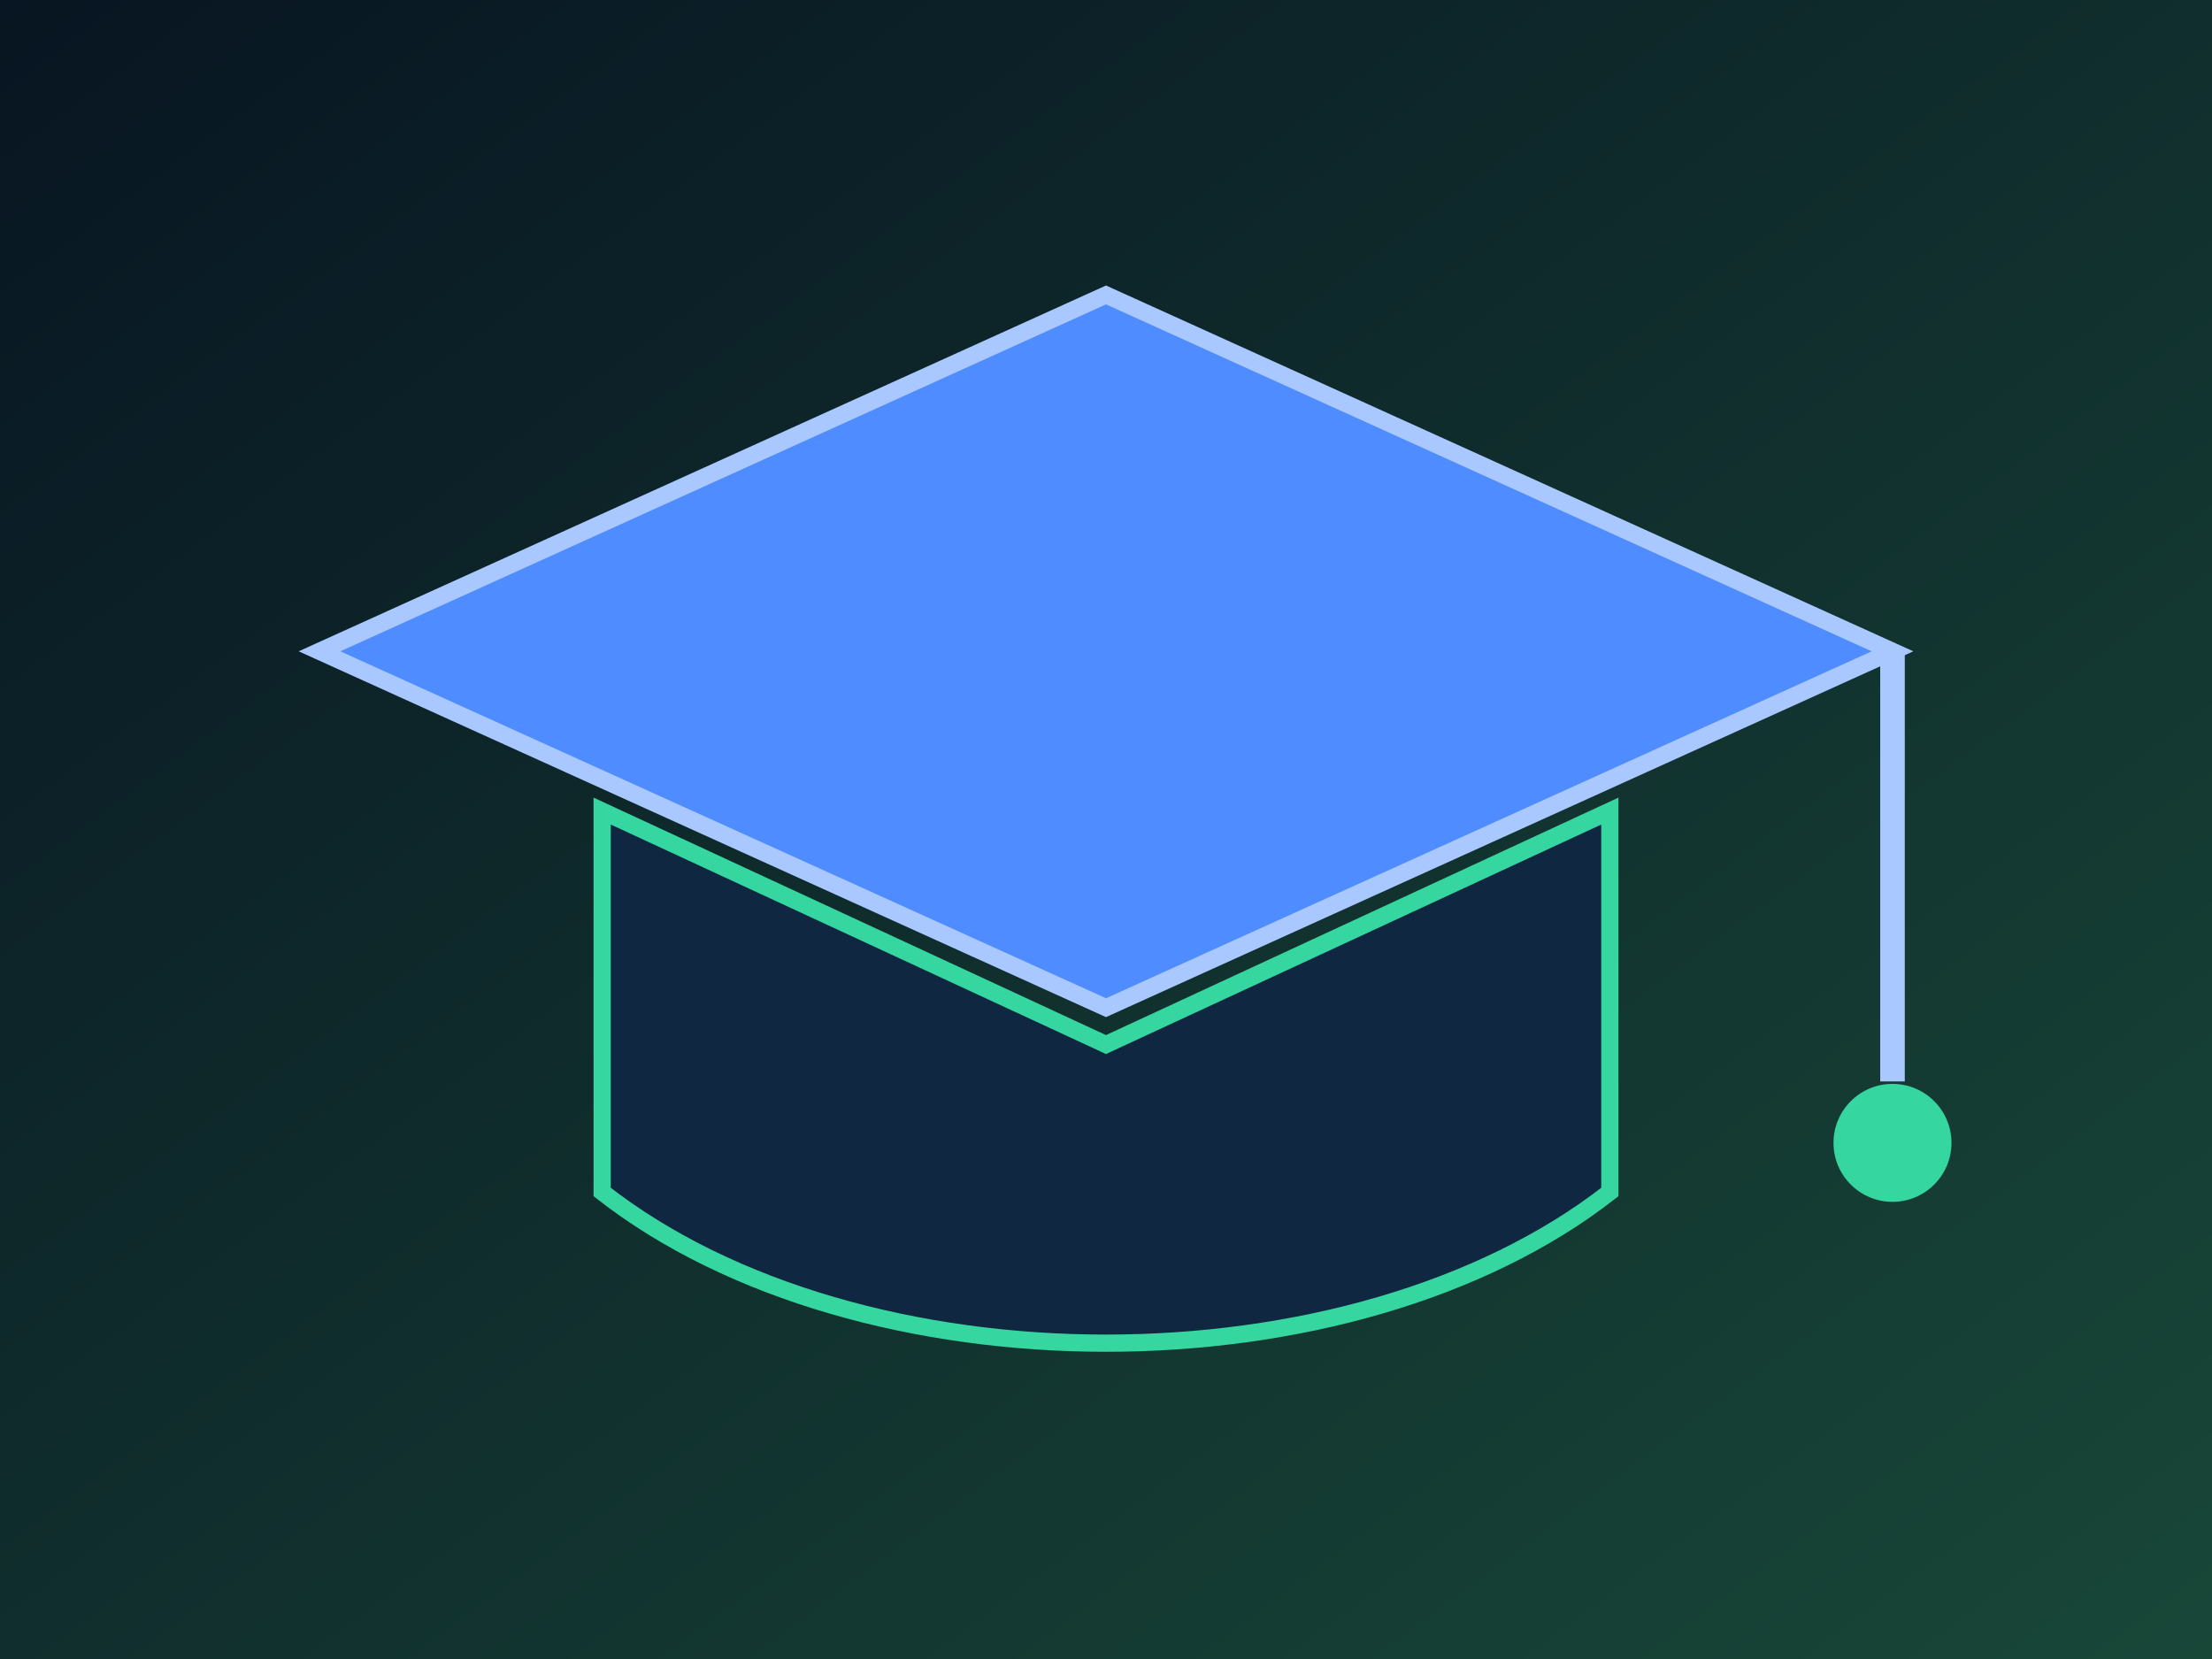
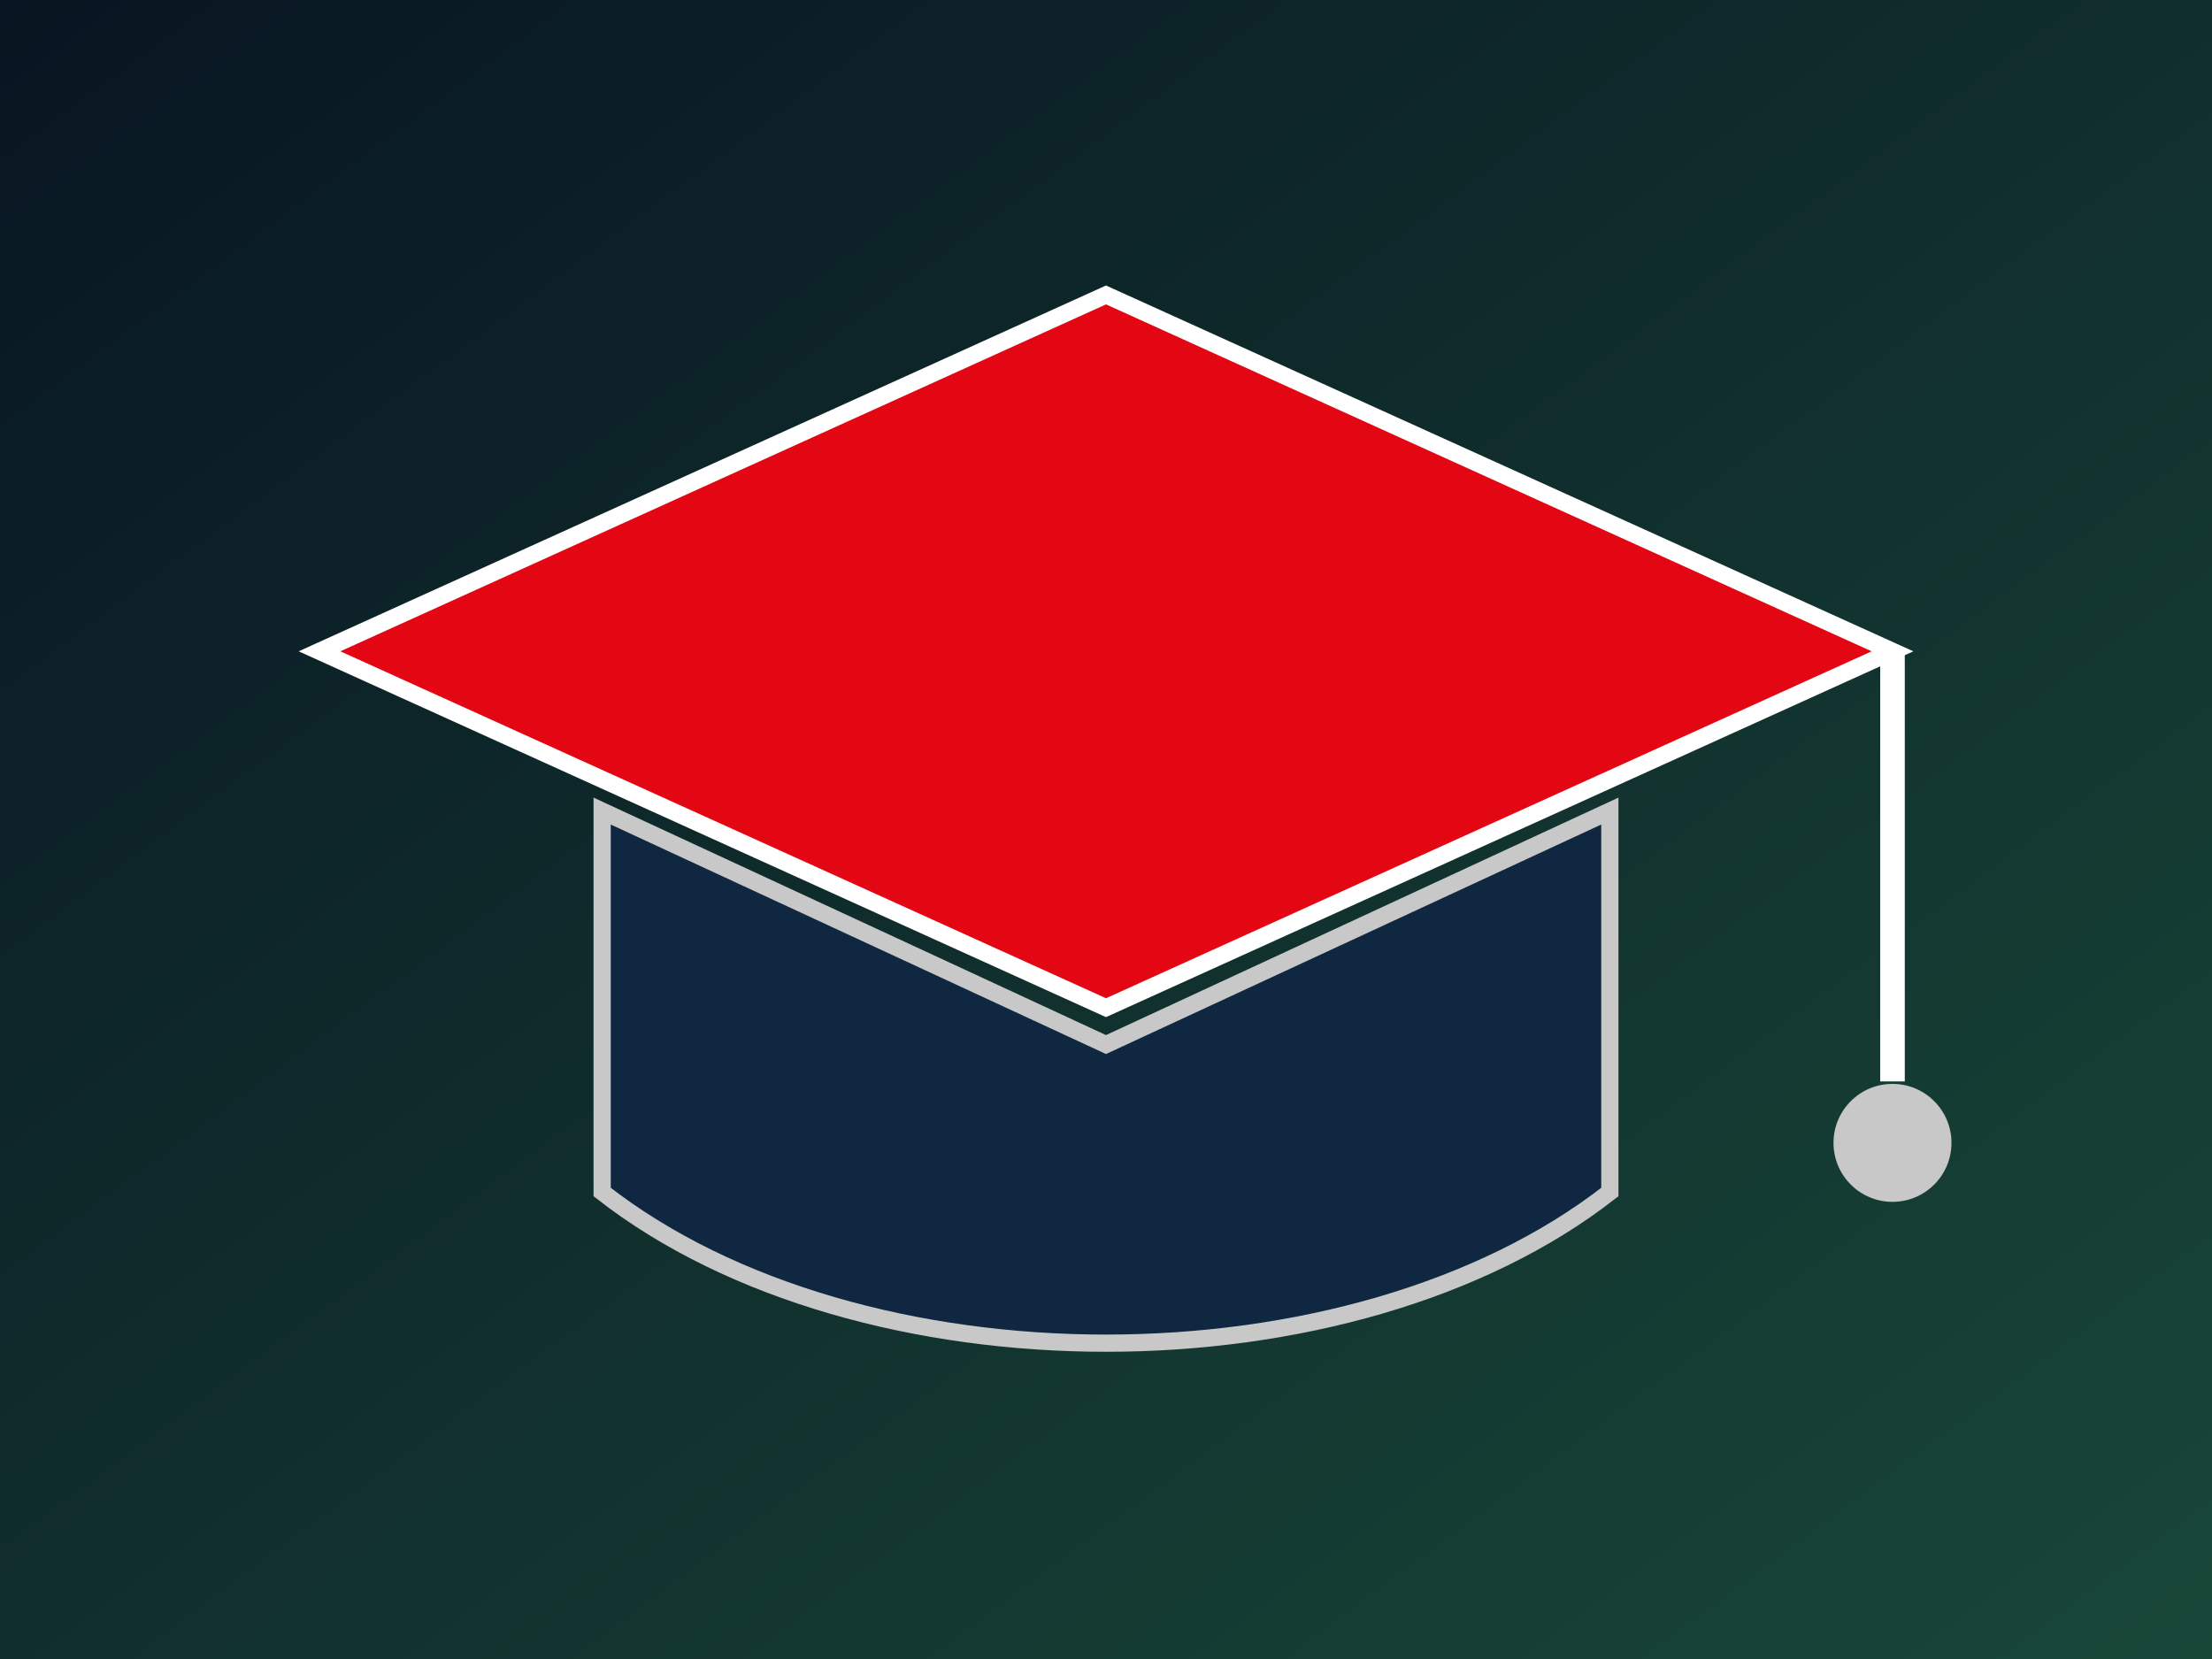
<svg xmlns="http://www.w3.org/2000/svg" viewBox="0 0 900 675">
  <defs>
    <linearGradient id="b" x2="1" y2="1">
      <stop stop-color="#081522" />
      <stop offset="1" stop-color="#184738" />
    </linearGradient>
  </defs>
  <rect width="900" height="675" fill="url(#b)" />
-   <path d="M130 265l320-145 320 145-320 145z" fill="#4f8cff" stroke="#a9c8ff" stroke-width="7" />
-   <path d="M245 330v155c105 82 305 82 410 0V330L450 425z" fill="#0f2740" stroke="#36d6a0" stroke-width="7" />
-   <path d="M770 265v175" stroke="#a9c8ff" stroke-width="10" />
-   <circle cx="770" cy="465" r="24" fill="#36d6a0" />
+   <path d="M130 265l320-145 320 145-320 145z" fill="#e30613" stroke="#ffffff" stroke-width="7" />
+   <path d="M245 330v155c105 82 305 82 410 0V330L450 425z" fill="#0f2740" stroke="#c8c8c8" stroke-width="7" />
+   <path d="M770 265v175" stroke="#ffffff" stroke-width="10" />
+   <circle cx="770" cy="465" r="24" fill="#c8c8c8" />
</svg>
